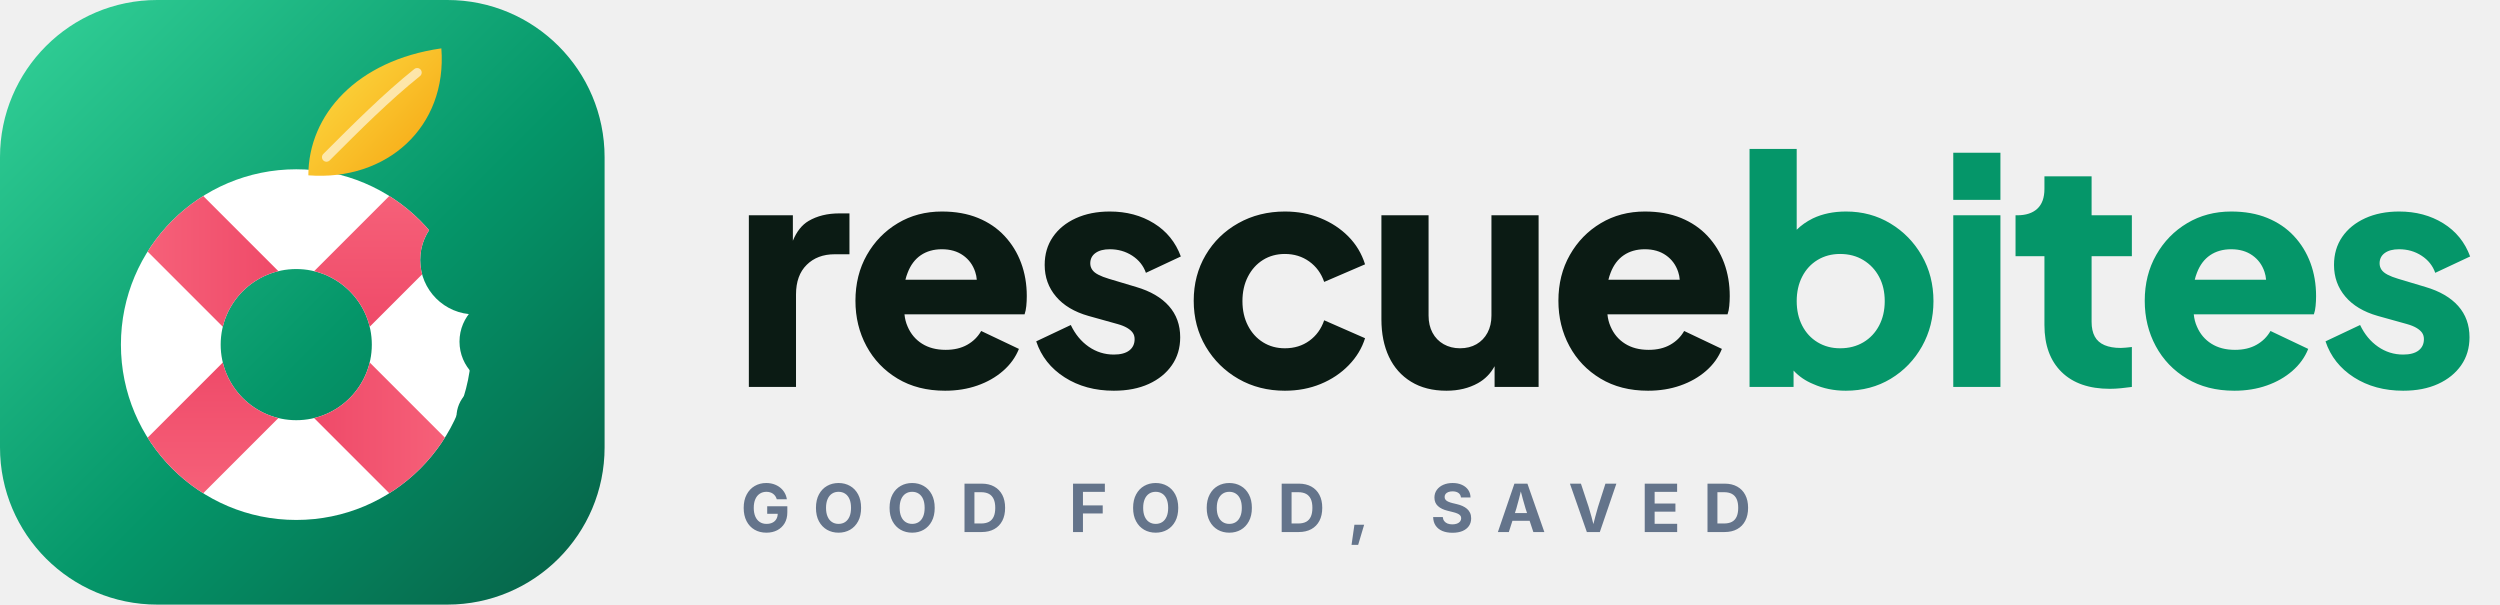
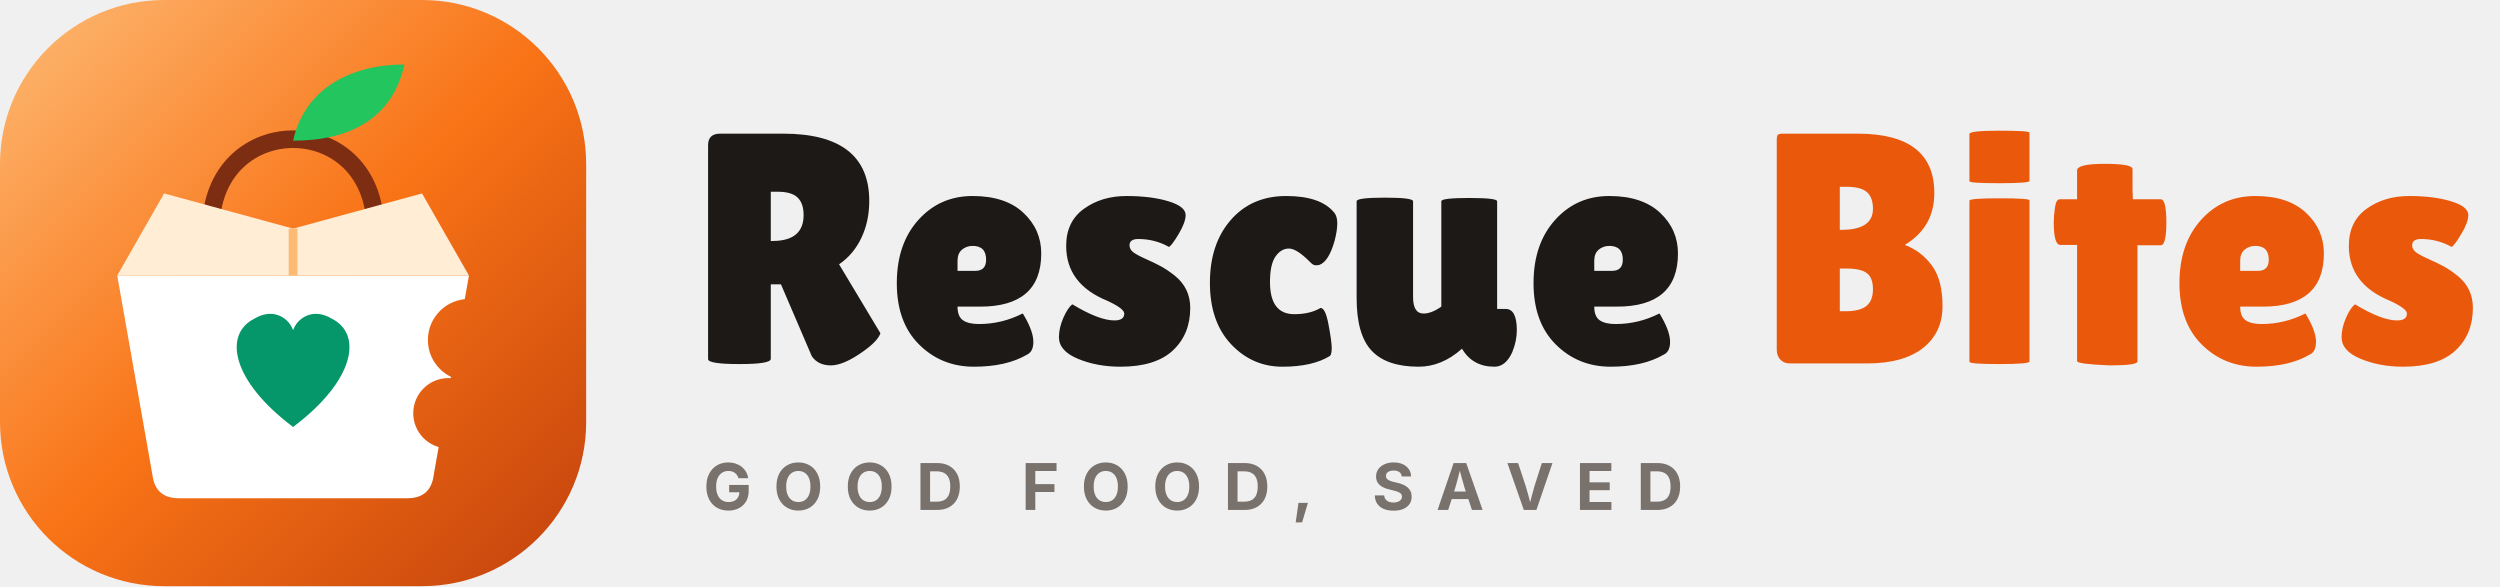
- <svg xmlns="http://www.w3.org/2000/svg" viewBox="0 0 827 200" role="img" aria-label="Rescue Bites">
+ <svg xmlns="http://www.w3.org/2000/svg" viewBox="0 0 853 200" role="img" aria-label="Rescue Bites">
  <defs>
-     <linearGradient id="l-tile" x1="0" y1="0" x2="200" y2="200" gradientUnits="userSpaceOnUse">
-       <stop offset="0" stop-color="#34D399" />
-       <stop offset=".55" stop-color="#059669" />
-       <stop offset="1" stop-color="#065F46" />
+     <linearGradient id="logosvg-tile" x1="0" y1="0" x2="200" y2="200" gradientUnits="userSpaceOnUse">
+       <stop offset="0" stop-color="#FDBA74" />
+       <stop offset=".5" stop-color="#F97316" />
+       <stop offset="1" stop-color="#C2410C" />
    </linearGradient>
-     <linearGradient id="l-leaf" x1="100" y1="16" x2="150" y2="62" gradientUnits="userSpaceOnUse">
-       <stop offset="0" stop-color="#FDE047" />
-       <stop offset="1" stop-color="#F59E0B" />
-     </linearGradient>
-     <linearGradient id="l-band" x1="40" y1="56" x2="156" y2="172" gradientUnits="userSpaceOnUse">
-       <stop offset="0" stop-color="#FB7185" />
-       <stop offset="1" stop-color="#E11D48" />
-     </linearGradient>
-     <mask id="l-ring" maskUnits="userSpaceOnUse" x="0" y="0" width="200" height="200">
-       <rect width="200" height="200" fill="#000" />
-       <circle cx="98" cy="114" r="58" fill="#fff" />
-       <circle cx="98" cy="114" r="25" fill="#000" />
-       <circle cx="157" cy="86" r="18" fill="#000" />
-       <circle cx="167" cy="113" r="15" fill="#000" />
-       <circle cx="162" cy="138" r="11" fill="#000" />
+     <mask id="logosvg-bite" maskUnits="userSpaceOnUse" x="0" y="0" width="200" height="200">
+       <rect width="200" height="200" fill="#fff" />
+       <circle cx="160" cy="116" r="14" fill="#000" />
+       <circle cx="153" cy="141" r="12" fill="#000" />
    </mask>
  </defs>
-   <rect width="200" height="200" rx="52" fill="url(#l-tile)" />
-   <g>
-     <rect width="200" height="200" fill="#fff" mask="url(#l-ring)" />
-     <g mask="url(#l-ring)">
-       <rect x="85" y="52" width="26" height="41" fill="url(#l-band)" transform="rotate(45 98 114)" />
-       <rect x="85" y="52" width="26" height="41" fill="url(#l-band)" transform="rotate(135 98 114)" />
-       <rect x="85" y="52" width="26" height="41" fill="url(#l-band)" transform="rotate(225 98 114)" />
-       <rect x="85" y="52" width="26" height="41" fill="url(#l-band)" transform="rotate(315 98 114)" />
+   <rect class="tile" width="200" height="200" rx="56" fill="url(#logosvg-tile)" />
+   <g class="mark">
+     <path class="handle" d="M72 76 C 74 38, 126 38, 128 76" fill="none" stroke="#7C2D12" stroke-width="6" stroke-linecap="round" />
+     <path class="leaf" d="M100 48 C 104 30, 120 22, 138 22 C 134 40, 120 48, 100 48 Z" fill="#22C55E" />
+     <g class="box" mask="url(#logosvg-bite)">
+       <path d="M40 94 L160 94 L148 162 Q147 170 139 170 L61 170 Q53 170 52 162 Z" fill="#fff" />
+       <path d="M40 94 L56 66 L100 78 L144 66 L160 94 Z" fill="#FFEDD5" />
+       <path d="M100 78 L100 94" stroke="#FDBA74" stroke-width="3" />
    </g>
-     <path d="M102 58 C 102 38, 118 20, 146 16 C 148 42, 128 60, 102 58 Z" fill="url(#l-leaf)" />
-     <path d="M108 52 C 118 42, 128 32, 138 24" fill="none" stroke="#fff" stroke-opacity=".6" stroke-width="3" stroke-linecap="round" />
+     <g transform="translate(-32 -18) scale(1.32)">
+       <path class="heart" d="M100 124 C 84 112, 82 100, 90 96 C 95 93, 99 96, 100 99 C 101 96, 105 93, 110 96 C 118 100, 116 112, 100 124 Z" fill="#059669" />
+     </g>
  </g>
-   <path d="M263.32 128L247.72 128L247.72 71.22L262.28 71.22L262.28 79.64Q264.15 75.06 267.48 73.09L267.48 73.09Q271.74 70.59 277.67 70.59L277.67 70.59L281 70.59L281 84.11L276.11 84.11Q270.39 84.11 266.86 87.60Q263.32 91.08 263.32 97.42L263.32 97.42L263.32 128ZM312.62 129.25L312.62 129.25Q303.57 129.25 296.91 125.24Q290.26 121.24 286.62 114.48Q282.98 107.72 282.98 99.50L282.98 99.50Q282.98 90.98 286.77 84.32Q290.57 77.66 297.02 73.82Q303.46 69.97 311.58 69.97L311.58 69.97Q318.34 69.97 323.54 72.10Q328.74 74.23 332.32 78.08Q335.91 81.93 337.78 86.97Q339.66 92.02 339.66 97.94L339.66 97.94Q339.66 99.61 339.50 101.22Q339.34 102.83 338.93 103.98L338.93 103.98L299.20 103.98Q299.41 106.16 300.24 108.03L300.24 108.03Q301.80 111.67 305.02 113.70Q308.25 115.73 312.82 115.73L312.82 115.73Q316.98 115.73 319.95 114.06Q322.91 112.40 324.58 109.49L324.58 109.49L337.06 115.42Q335.39 119.58 331.80 122.70Q328.22 125.82 323.33 127.53Q318.44 129.25 312.62 129.25ZM299.51 92.54L299.51 92.54L323.12 92.54Q323.02 91.18 322.60 89.94L322.60 89.94Q321.46 86.50 318.60 84.48Q315.74 82.45 311.58 82.45L311.58 82.45Q307.52 82.45 304.61 84.42Q301.70 86.40 300.24 90.25L300.24 90.25Q299.82 91.29 299.51 92.54ZM368.46 129.25L368.46 129.25Q359.10 129.25 352.19 124.83Q345.27 120.41 342.78 112.92L342.78 112.92L354.22 107.51Q356.40 112.09 360.14 114.69Q363.89 117.29 368.46 117.29L368.46 117.29Q371.79 117.29 373.56 115.94Q375.33 114.58 375.33 112.19L375.33 112.19Q375.33 110.94 374.70 110.06Q374.08 109.18 372.83 108.45Q371.58 107.72 369.71 107.20L369.71 107.20L360.04 104.50Q353.07 102.52 349.33 98.10Q345.58 93.68 345.58 87.65L345.58 87.65Q345.58 82.34 348.29 78.39Q350.99 74.44 355.88 72.20Q360.77 69.97 367.11 69.97L367.11 69.97Q375.43 69.97 381.72 73.87Q388.02 77.77 390.62 84.84L390.62 84.84L379.07 90.25Q377.82 86.71 374.55 84.58Q371.27 82.45 367.11 82.45L367.11 82.45Q364.10 82.45 362.38 83.70Q360.66 84.94 360.66 87.13L360.66 87.13Q360.66 88.27 361.29 89.21Q361.91 90.14 363.32 90.87Q364.72 91.60 366.80 92.22L366.80 92.22L375.85 94.93Q382.92 97.01 386.66 101.22Q390.41 105.43 390.41 111.57L390.41 111.57Q390.41 116.87 387.65 120.82Q384.90 124.78 380.01 127.01Q375.12 129.25 368.46 129.25ZM425.04 129.25L425.04 129.25Q416.51 129.25 409.70 125.35Q402.89 121.45 398.88 114.69Q394.88 107.93 394.88 99.50L394.88 99.50Q394.88 91.08 398.83 84.37Q402.78 77.66 409.65 73.82Q416.51 69.97 425.04 69.97L425.04 69.97Q431.38 69.97 436.79 72.15Q442.20 74.34 446.05 78.24Q449.90 82.14 451.56 87.44L451.56 87.44L438.04 93.26Q436.58 89 433.10 86.50Q429.62 84.01 425.04 84.01L425.04 84.01Q420.98 84.01 417.81 85.98Q414.64 87.96 412.82 91.50Q411 95.03 411 99.61L411 99.61Q411 104.18 412.82 107.72Q414.64 111.26 417.81 113.23Q420.98 115.21 425.04 115.21L425.04 115.21Q429.72 115.21 433.15 112.71Q436.58 110.22 438.04 105.95L438.04 105.95L451.56 111.88Q450 116.87 446.15 120.82Q442.30 124.78 436.90 127.01Q431.49 129.25 425.04 129.25ZM478.50 129.25L478.50 129.25Q471.63 129.25 466.80 126.28Q461.96 123.32 459.46 118.02Q456.97 112.71 456.97 105.64L456.97 105.64L456.97 71.22L472.57 71.22L472.57 104.39Q472.57 107.62 473.87 110.06Q475.17 112.50 477.56 113.86Q479.95 115.21 482.97 115.21L482.97 115.21Q486.09 115.21 488.43 113.86Q490.77 112.50 492.07 110.06Q493.37 107.62 493.37 104.39L493.37 104.39L493.37 71.22L508.97 71.22L508.97 128L494.41 128L494.41 121.14Q492.43 124.78 488.90 126.75L488.90 126.75Q484.42 129.25 478.50 129.25ZM545.16 129.25L545.16 129.25Q536.11 129.25 529.46 125.24Q522.80 121.24 519.16 114.48Q515.52 107.72 515.52 99.50L515.52 99.50Q515.52 90.98 519.32 84.32Q523.11 77.66 529.56 73.82Q536.01 69.97 544.12 69.97L544.12 69.97Q550.88 69.97 556.08 72.10Q561.28 74.23 564.87 78.08Q568.46 81.93 570.33 86.97Q572.20 92.02 572.20 97.94L572.20 97.94Q572.20 99.61 572.04 101.22Q571.89 102.83 571.47 103.98L571.47 103.98L531.74 103.98Q531.95 106.16 532.78 108.03L532.78 108.03Q534.34 111.67 537.57 113.70Q540.79 115.73 545.37 115.73L545.37 115.73Q549.53 115.73 552.49 114.06Q555.46 112.40 557.12 109.49L557.12 109.49L569.60 115.42Q567.94 119.58 564.35 122.70Q560.76 125.82 555.87 127.53Q550.98 129.25 545.16 129.25ZM532.06 92.54L532.06 92.54L555.66 92.54Q555.56 91.18 555.14 89.94L555.14 89.94Q554 86.50 551.14 84.48Q548.28 82.45 544.12 82.45L544.12 82.45Q540.06 82.45 537.15 84.42Q534.24 86.40 532.78 90.25L532.78 90.25Q532.37 91.29 532.06 92.54Z" fill="#0B1B14" />
-   <path d="M610.58 129.25L610.58 129.25Q604.75 129.25 599.86 127.06L599.86 127.06Q596.02 125.50 593.31 122.59L593.31 122.59L593.31 128L578.75 128L578.75 49.27L594.35 49.27L594.35 76Q596.54 73.82 599.66 72.26L599.66 72.26Q604.44 69.97 610.68 69.97L610.68 69.97Q618.79 69.97 625.34 73.92Q631.90 77.87 635.74 84.58Q639.59 91.29 639.59 99.61L639.59 99.61Q639.59 107.82 635.80 114.58Q632.00 121.34 625.45 125.30Q618.90 129.25 610.58 129.25ZM608.70 115.21L608.70 115.21Q613.07 115.21 616.40 113.23Q619.73 111.26 621.60 107.72Q623.47 104.18 623.47 99.61Q623.47 95.03 621.60 91.55Q619.73 88.06 616.40 86.04Q613.07 84.01 608.70 84.01L608.70 84.01Q604.54 84.01 601.27 85.98Q597.99 87.96 596.17 91.50Q594.35 95.03 594.35 99.61Q594.35 104.18 596.17 107.72Q597.99 111.26 601.27 113.23Q604.54 115.21 608.70 115.21ZM661.74 128L646.14 128L646.14 71.22L661.74 71.22L661.74 128ZM661.74 66.12L646.14 66.12L646.14 50.52L661.74 50.52L661.74 66.12ZM697.94 128.62L697.94 128.62Q687.64 128.62 681.97 123.06Q676.30 117.50 676.30 107.51L676.30 107.51L676.30 84.74L666.74 84.74L666.74 71.22L667.26 71.22Q671.62 71.22 673.96 69.03Q676.30 66.85 676.30 62.48L676.30 62.48L676.30 58.32L691.90 58.32L691.90 71.22L705.22 71.22L705.22 84.74L691.90 84.74L691.90 106.47Q691.90 109.38 692.94 111.31Q693.98 113.23 696.17 114.17Q698.35 115.10 701.58 115.10L701.58 115.10Q702.30 115.10 703.24 115Q704.18 114.90 705.22 114.79L705.22 114.79L705.22 128Q703.66 128.21 701.68 128.42Q699.70 128.62 697.94 128.62ZM739.12 129.25L739.12 129.25Q730.07 129.25 723.42 125.24Q716.76 121.24 713.12 114.48Q709.48 107.72 709.48 99.50L709.48 99.50Q709.48 90.98 713.28 84.32Q717.07 77.66 723.52 73.82Q729.97 69.97 738.08 69.97L738.08 69.97Q744.84 69.97 750.04 72.10Q755.24 74.23 758.83 78.08Q762.42 81.93 764.29 86.97Q766.16 92.02 766.16 97.94L766.16 97.94Q766.16 99.61 766.00 101.22Q765.85 102.83 765.43 103.98L765.43 103.98L725.70 103.98Q725.91 106.16 726.74 108.03L726.74 108.03Q728.30 111.67 731.53 113.70Q734.75 115.73 739.33 115.73L739.33 115.73Q743.49 115.73 746.45 114.06Q749.42 112.40 751.08 109.49L751.08 109.49L763.56 115.42Q761.90 119.58 758.31 122.70Q754.72 125.82 749.83 127.53Q744.94 129.25 739.12 129.25ZM726.02 92.54L726.02 92.54L749.62 92.54Q749.52 91.18 749.10 89.94L749.10 89.94Q747.96 86.50 745.10 84.48Q742.24 82.45 738.08 82.45L738.08 82.45Q734.02 82.45 731.11 84.42Q728.20 86.40 726.74 90.25L726.74 90.25Q726.33 91.29 726.02 92.54ZM794.97 129.25L794.97 129.25Q785.61 129.25 778.69 124.83Q771.78 120.41 769.28 112.92L769.28 112.92L780.72 107.51Q782.90 112.09 786.65 114.69Q790.39 117.29 794.97 117.29L794.97 117.29Q798.30 117.29 800.06 115.94Q801.83 114.58 801.83 112.19L801.83 112.19Q801.83 110.94 801.21 110.06Q800.58 109.18 799.34 108.45Q798.09 107.72 796.22 107.20L796.22 107.20L786.54 104.50Q779.58 102.52 775.83 98.10Q772.09 93.68 772.09 87.65L772.09 87.65Q772.09 82.34 774.79 78.39Q777.50 74.44 782.38 72.20Q787.27 69.97 793.62 69.97L793.62 69.97Q801.94 69.97 808.23 73.87Q814.52 77.77 817.12 84.84L817.12 84.84L805.58 90.25Q804.33 86.71 801.05 84.58Q797.78 82.45 793.62 82.45L793.62 82.45Q790.60 82.45 788.88 83.70Q787.17 84.94 787.17 87.13L787.17 87.13Q787.17 88.27 787.79 89.21Q788.42 90.14 789.82 90.87Q791.22 91.60 793.30 92.22L793.30 92.22L802.35 94.93Q809.42 97.01 813.17 101.22Q816.91 105.43 816.91 111.57L816.91 111.57Q816.91 116.87 814.16 120.82Q811.40 124.78 806.51 127.01Q801.62 129.25 794.97 129.25Z" fill="#059669" />
-   <path d="M253.54 176.21L253.54 176.21Q251.29 176.21 249.60 175.22Q247.91 174.23 246.96 172.39Q246.01 170.54 246.01 168.02L246.01 168.02Q246.01 165.42 247.00 163.58Q247.99 161.73 249.67 160.76Q251.36 159.78 253.46 159.78L253.46 159.78Q254.82 159.78 255.98 160.17Q257.15 160.56 258.06 161.28Q258.96 162.00 259.54 162.99Q260.11 163.97 260.29 165.16L260.29 165.16L256.96 165.16Q256.78 164.58 256.48 164.12Q256.17 163.67 255.74 163.35Q255.30 163.02 254.74 162.86Q254.18 162.69 253.52 162.69L253.52 162.69Q252.28 162.69 251.34 163.31Q250.39 163.93 249.87 165.11Q249.34 166.29 249.34 167.99Q249.34 169.68 249.86 170.87Q250.38 172.06 251.33 172.68Q252.27 173.30 253.56 173.30L253.56 173.30Q254.72 173.30 255.55 172.88Q256.38 172.47 256.83 171.68L256.83 171.68Q257.25 170.94 257.27 169.96L257.27 169.96L253.79 169.96L253.79 167.47L260.45 167.47L260.45 169.47Q260.45 171.57 259.56 173.08Q258.66 174.59 257.11 175.40Q255.55 176.21 253.54 176.21ZM277.39 176.21L277.39 176.21Q275.27 176.21 273.58 175.25Q271.89 174.28 270.90 172.44Q269.92 170.61 269.92 168.01L269.92 168.01Q269.92 165.40 270.90 163.56Q271.89 161.71 273.58 160.75Q275.27 159.78 277.39 159.78L277.39 159.78Q279.51 159.78 281.20 160.75Q282.89 161.71 283.87 163.56Q284.85 165.40 284.85 168.01L284.85 168.01Q284.85 170.61 283.87 172.44Q282.89 174.28 281.20 175.25Q279.51 176.21 277.39 176.21ZM277.39 173.30L277.39 173.30Q278.63 173.30 279.56 172.70Q280.49 172.09 281.01 170.90Q281.52 169.72 281.52 168.01L281.52 168.01Q281.52 166.28 281.01 165.09Q280.49 163.90 279.56 163.30Q278.63 162.69 277.39 162.69L277.39 162.69Q276.15 162.69 275.22 163.30Q274.28 163.92 273.77 165.10Q273.25 166.29 273.25 168.01L273.25 168.01Q273.25 169.72 273.77 170.90Q274.28 172.08 275.22 172.69Q276.15 173.30 277.39 173.30ZM301.74 176.21L301.74 176.21Q299.62 176.21 297.93 175.25Q296.24 174.28 295.25 172.44Q294.27 170.61 294.27 168.01L294.27 168.01Q294.27 165.40 295.25 163.56Q296.24 161.71 297.93 160.75Q299.62 159.78 301.74 159.78L301.74 159.78Q303.86 159.78 305.55 160.75Q307.24 161.71 308.22 163.56Q309.20 165.40 309.20 168.01L309.20 168.01Q309.20 170.61 308.22 172.44Q307.24 174.28 305.55 175.25Q303.86 176.21 301.74 176.21ZM301.74 173.30L301.74 173.30Q302.98 173.30 303.91 172.70Q304.84 172.09 305.36 170.90Q305.87 169.72 305.87 168.01L305.87 168.01Q305.87 166.28 305.36 165.09Q304.84 163.90 303.91 163.30Q302.98 162.69 301.74 162.69L301.74 162.69Q300.50 162.69 299.57 163.30Q298.63 163.92 298.12 165.10Q297.60 166.29 297.60 168.01L297.60 168.01Q297.60 169.72 298.12 170.90Q298.63 172.08 299.57 172.69Q300.50 173.30 301.74 173.30ZM324.69 176L324.69 176L319.06 176L319.06 159.99L324.75 159.99Q327.15 159.99 328.89 160.96Q330.62 161.92 331.56 163.71Q332.49 165.49 332.49 167.99L332.49 167.99Q332.49 170.49 331.56 172.28Q330.62 174.08 328.88 175.04Q327.13 176 324.69 176ZM322.34 162.82L322.34 173.17L324.53 173.17Q326.08 173.17 327.13 172.63Q328.17 172.08 328.70 170.93Q329.23 169.78 329.23 167.99L329.23 167.99Q329.23 166.20 328.69 165.06Q328.16 163.92 327.13 163.37Q326.09 162.82 324.55 162.82L324.55 162.82L322.34 162.82ZM358.24 176L354.96 176L354.96 159.99L365.49 159.99L365.49 162.71L358.24 162.71L358.24 167.18L364.78 167.18L364.78 169.86L358.24 169.86L358.24 176ZM382.30 176.21L382.30 176.21Q380.18 176.21 378.49 175.25Q376.80 174.28 375.82 172.44Q374.83 170.61 374.83 168.01L374.83 168.01Q374.83 165.40 375.82 163.56Q376.80 161.71 378.49 160.75Q380.18 159.78 382.30 159.78L382.30 159.78Q384.43 159.78 386.11 160.75Q387.80 161.71 388.78 163.56Q389.76 165.40 389.76 168.01L389.76 168.01Q389.76 170.61 388.78 172.44Q387.80 174.28 386.11 175.25Q384.43 176.21 382.30 176.21ZM382.30 173.30L382.30 173.30Q383.54 173.30 384.47 172.70Q385.40 172.09 385.92 170.90Q386.43 169.72 386.43 168.01L386.43 168.01Q386.43 166.28 385.92 165.09Q385.40 163.90 384.47 163.30Q383.54 162.69 382.30 162.69L382.30 162.69Q381.06 162.69 380.13 163.30Q379.19 163.92 378.68 165.10Q378.16 166.29 378.16 168.01L378.16 168.01Q378.16 169.72 378.68 170.90Q379.19 172.08 380.13 172.69Q381.06 173.30 382.30 173.30ZM406.65 176.21L406.65 176.21Q404.53 176.21 402.84 175.25Q401.15 174.28 400.17 172.44Q399.18 170.61 399.18 168.01L399.18 168.01Q399.18 165.40 400.17 163.56Q401.15 161.71 402.84 160.75Q404.53 159.78 406.65 159.78L406.65 159.78Q408.78 159.78 410.46 160.75Q412.15 161.71 413.13 163.56Q414.12 165.40 414.12 168.01L414.12 168.01Q414.12 170.61 413.13 172.44Q412.15 174.28 410.46 175.25Q408.78 176.21 406.65 176.21ZM406.65 173.30L406.65 173.30Q407.90 173.30 408.82 172.70Q409.75 172.09 410.27 170.90Q410.79 169.72 410.79 168.01L410.79 168.01Q410.79 166.28 410.27 165.09Q409.75 163.90 408.82 163.30Q407.90 162.69 406.65 162.69L406.65 162.69Q405.41 162.69 404.48 163.30Q403.55 163.92 403.03 165.10Q402.51 166.29 402.51 168.01L402.51 168.01Q402.51 169.72 403.03 170.90Q403.55 172.08 404.48 172.69Q405.41 173.30 406.65 173.30ZM429.60 176L429.60 176L423.98 176L423.98 159.99L429.66 159.99Q432.06 159.99 433.80 160.96Q435.53 161.92 436.47 163.71Q437.40 165.49 437.40 167.99L437.40 167.99Q437.40 170.49 436.47 172.28Q435.53 174.08 433.79 175.04Q432.04 176 429.60 176ZM427.25 162.82L427.25 173.17L429.44 173.17Q430.99 173.17 432.04 172.63Q433.08 172.08 433.61 170.93Q434.14 169.78 434.14 167.99L434.14 167.99Q434.14 166.20 433.61 165.06Q433.07 163.92 432.04 163.37Q431.00 162.82 429.46 162.82L429.46 162.82L427.25 162.82ZM449.28 180.24L447.09 180.24L448.04 173.58L451.26 173.58L449.28 180.24ZM480.49 176.24L480.49 176.24Q478.56 176.24 477.14 175.65Q475.72 175.05 474.92 173.89Q474.13 172.73 474.08 171.04L474.08 171.04L477.27 171.04Q477.34 171.84 477.76 172.39Q478.18 172.93 478.87 173.20Q479.57 173.46 480.45 173.46L480.45 173.46Q481.33 173.46 481.98 173.21Q482.63 172.96 483.00 172.50Q483.36 172.04 483.36 171.42L483.36 171.42Q483.36 170.88 483.04 170.51Q482.71 170.13 482.10 169.87Q481.48 169.60 480.60 169.39L480.60 169.39L478.84 168.95Q476.81 168.46 475.66 167.40Q474.51 166.34 474.51 164.60L474.51 164.60Q474.51 163.15 475.29 162.07Q476.07 160.98 477.43 160.38Q478.79 159.78 480.53 159.78L480.53 159.78Q482.30 159.78 483.62 160.39Q484.94 160.99 485.69 162.07Q486.43 163.15 486.45 164.56L486.45 164.56L483.28 164.56Q483.19 163.59 482.46 163.07Q481.72 162.54 480.50 162.54L480.50 162.54Q479.67 162.54 479.08 162.78Q478.49 163.01 478.18 163.43Q477.88 163.85 477.88 164.39L477.88 164.39Q477.88 164.98 478.23 165.37Q478.58 165.76 479.18 166.00Q479.77 166.25 480.43 166.41L480.43 166.41L481.88 166.76Q482.89 166.99 483.76 167.37Q484.63 167.76 485.29 168.32Q485.94 168.89 486.30 169.66Q486.66 170.44 486.66 171.45L486.66 171.45Q486.66 172.90 485.93 173.98Q485.20 175.05 483.82 175.65Q482.43 176.24 480.49 176.24ZM499.12 176L495.50 176L500.97 159.99L505.27 159.99L510.87 176L507.23 176L506.00 172.28L500.31 172.28L499.12 176ZM501.13 169.72L505.15 169.72L504.67 168.28Q504.20 166.78 503.73 165L503.73 165Q503.42 163.85 503.09 162.57L503.09 162.57Q502.76 163.87 502.48 165.02L502.48 165.02Q502.03 166.82 501.59 168.28L501.59 168.28L501.13 169.72ZM529.22 176L524.93 176L519.33 159.99L522.97 159.99L525.53 167.72Q525.99 169.18 526.46 170.93L526.46 170.93Q526.77 172.08 527.09 173.37L527.09 173.37Q527.43 172.07 527.72 170.92L527.72 170.92Q528.17 169.18 528.61 167.72L528.61 167.72L531.08 159.99L534.70 159.99L529.22 176ZM554.81 176L544.08 176L544.08 159.99L554.79 159.99L554.79 162.71L547.35 162.71L547.35 166.58L554.23 166.58L554.23 169.25L547.35 169.25L547.35 173.28L554.81 173.28L554.81 176ZM570.47 176L570.47 176L564.84 176L564.84 159.99L570.52 159.99Q572.93 159.99 574.66 160.96Q576.40 161.92 577.33 163.71Q578.27 165.49 578.27 167.99L578.27 167.99Q578.27 170.49 577.33 172.28Q576.40 174.08 574.65 175.04Q572.91 176 570.47 176ZM568.12 162.82L568.12 173.17L570.31 173.17Q571.85 173.17 572.90 172.63Q573.95 172.08 574.47 170.93Q575.00 169.78 575.00 167.99L575.00 167.99Q575.00 166.20 574.47 165.06Q573.94 163.92 572.90 163.37Q571.86 162.82 570.33 162.82L570.33 162.82L568.12 162.82Z" fill="#64748B" />
+   <path class="word1" d="M262.99 97.01L262.99 122.43Q262.99 124.22 252.35 124.22L252.35 124.22Q241.60 124.22 241.60 122.54L241.60 122.54L241.60 49.52Q241.60 45.60 245.74 45.60L245.74 45.60L267.14 45.60Q296.59 45.60 296.59 68.56L296.59 68.56Q296.59 75.50 293.90 81.16Q291.22 86.82 286.29 90.18L286.29 90.18L300.40 113.70Q299.50 116.38 294.58 119.86L294.58 119.86Q287.86 124.67 283.49 124.67Q279.12 124.67 276.99 121.54L276.99 121.54L266.46 97.01L262.99 97.01ZM265.34 65.42L262.99 65.42L262.99 82.22L263.55 82.22Q274.19 82.22 274.19 73.38L274.19 73.38Q274.19 69.34 272.12 67.38Q270.05 65.42 265.34 65.42L265.34 65.42ZM350.46 120.98L350.46 120.98Q343.40 125.12 332.31 125.12Q321.22 125.12 313.61 117.56Q305.99 110 305.99 96.62Q305.99 83.23 313.33 75.06Q320.66 66.88 331.86 66.88Q343.06 66.88 349.17 72.59Q355.27 78.30 355.27 86.48L355.27 86.48Q355.27 104.62 334.44 104.62L334.44 104.62L326.71 104.62Q326.71 107.98 328.56 109.27Q330.41 110.56 333.99 110.56L333.99 110.56Q341.83 110.56 348.89 106.98L348.89 106.98Q349 106.86 349.90 108.54L349.90 108.54Q352.58 113.36 352.58 116.66Q352.58 119.97 350.46 120.98ZM336.46 88.61L336.46 88.61Q336.46 83.90 331.86 83.90L331.86 83.90Q329.74 83.90 328.22 85.19Q326.71 86.48 326.71 88.94L326.71 88.94L326.71 92.42L332.76 92.42Q336.46 92.42 336.46 88.61ZM365.90 103.84L365.90 103.84Q374.98 109.33 380.24 109.33L380.24 109.33Q383.60 109.33 383.60 106.98L383.60 106.98Q383.60 105.30 377.78 102.61L377.78 102.61Q363.78 96.90 363.78 83.90L363.78 83.90Q363.78 75.62 369.82 71.25Q375.87 66.88 384.33 66.88Q392.78 66.88 398.66 68.67Q404.54 70.46 404.54 73.38L404.54 73.38Q404.54 75.84 402.14 79.87Q399.73 83.90 398.83 84.24L398.83 84.24Q394.02 81.55 388.42 81.55L388.42 81.55Q385.39 81.55 385.39 83.68L385.39 83.68Q385.39 85.02 386.57 85.98Q387.74 86.93 390.88 88.33Q394.02 89.73 396.09 90.85Q398.16 91.97 400.74 93.98L400.74 93.98Q406.11 98.24 406.11 105.07L406.11 105.07Q406.11 114.03 400.18 119.58Q394.24 125.12 382.26 125.12L382.26 125.12Q374.30 125.12 367.81 122.43Q361.31 119.74 361.31 115.04L361.31 115.04Q361.31 111.90 362.82 108.43Q364.34 104.96 365.90 103.84ZM433.32 96.22L433.32 96.22Q433.32 107.20 441.61 107.20L441.61 107.20Q446.98 107.20 450.57 105.07L450.57 105.07Q452.25 105.07 453.31 110.84Q454.38 116.61 454.38 118.68Q454.38 120.75 453.82 121.42L453.82 121.42Q447.88 125.12 437.58 125.12Q427.27 125.12 420.05 117.45Q412.82 109.78 412.82 96.50Q412.82 83.23 419.94 75.06Q427.05 66.88 438.86 66.88Q450.68 66.88 455.27 72.59L455.27 72.59Q456.28 73.82 456.28 76.23Q456.28 78.64 455.38 82.11L455.38 82.11Q453.37 89.28 450.12 90.40L450.12 90.40Q449.67 90.51 448.83 90.51Q447.99 90.51 446.76 89.17L446.76 89.17Q442.39 84.80 439.76 84.80Q437.13 84.80 435.22 87.49Q433.32 90.18 433.32 96.22ZM462.88 101.71L462.88 68.67Q462.88 67.44 472.51 67.44Q482.14 67.44 482.14 68.67L482.14 68.67L482.14 101.38Q482.14 106.98 485.73 106.98L485.73 106.98Q488.42 106.98 491.78 104.62L491.78 104.62L491.78 68.67Q491.78 67.55 501.30 67.55Q510.82 67.55 510.82 68.67L510.82 68.67L510.82 105.41L513.73 105.41Q517.54 105.41 517.54 112.69L517.54 112.69Q517.54 116.38 515.97 120.19L515.97 120.19Q513.73 125.12 509.92 125.12L509.92 125.12Q502.42 125.12 498.83 118.96L498.83 118.96L498.72 119.07Q491.89 125.12 484.05 125.12L484.05 125.12Q473.18 125.12 468.03 119.69Q462.88 114.26 462.88 101.71L462.88 101.71ZM567.70 120.98L567.70 120.98Q560.65 125.12 549.56 125.12Q538.47 125.12 530.86 117.56Q523.24 110 523.24 96.62Q523.24 83.23 530.58 75.06Q537.91 66.88 549.11 66.88Q560.31 66.88 566.42 72.59Q572.52 78.30 572.52 86.48L572.52 86.48Q572.52 104.62 551.69 104.62L551.69 104.62L543.96 104.62Q543.96 107.98 545.81 109.27Q547.66 110.56 551.24 110.56L551.24 110.56Q559.08 110.56 566.14 106.98L566.14 106.98Q566.25 106.86 567.14 108.54L567.14 108.54Q569.83 113.36 569.83 116.66Q569.83 119.97 567.70 120.98ZM553.70 88.61L553.70 88.61Q553.70 83.90 549.11 83.90L549.11 83.90Q546.98 83.90 545.47 85.19Q543.96 86.48 543.96 88.94L543.96 88.94L543.96 92.42L550.01 92.42Q553.70 92.42 553.70 88.61Z" fill="#1C1917" />
+   <path class="word2" d="M659.99 65.87L659.99 65.87Q659.99 77.52 649.91 83.57L649.91 83.57Q655.40 85.58 659.10 90.51Q662.79 95.44 662.79 104.46Q662.79 113.47 656.13 118.74Q649.46 124 637.03 124L637.03 124L610.60 124Q608.70 124 607.46 122.71Q606.23 121.42 606.23 119.30L606.23 119.30L606.23 47.62Q606.23 46.38 606.62 45.99Q607.02 45.60 608.25 45.60L608.25 45.60L633.78 45.60Q659.99 45.60 659.99 65.87ZM630.09 63.74L627.74 63.74L627.74 78.42L628.30 78.42Q639.05 78.42 639.05 71.25L639.05 71.25Q639.05 67.33 636.98 65.54Q634.90 63.74 630.09 63.74L630.09 63.74ZM630.09 91.63L627.74 91.63L627.74 106.19L629.75 106.19Q634.57 106.19 636.81 104.40Q639.05 102.61 639.05 98.69Q639.05 94.77 636.98 93.20Q634.90 91.63 630.09 91.63L630.09 91.63ZM692.46 68.34L692.46 123.33Q692.46 124.22 682.22 124.22Q671.97 124.22 671.97 123.44L671.97 123.44L671.97 68.45Q671.97 67.66 682.22 67.66Q692.46 67.66 692.46 68.34L692.46 68.34ZM692.46 45.26L692.46 61.73Q692.46 62.51 682.22 62.51Q671.97 62.51 671.97 61.84L671.97 61.84L671.97 45.71Q671.97 44.59 682.22 44.59Q692.46 44.59 692.46 45.26L692.46 45.26ZM729.30 83.68L729.30 123.33Q729.30 124.67 719.90 124.67L719.90 124.67Q708.70 124.22 708.70 123.22L708.70 123.22L708.70 83.57L702.98 83.57Q700.74 83.57 700.74 75.84L700.74 75.84Q700.74 73.82 701.14 70.91Q701.53 68 702.76 68L702.76 68L708.70 68L708.70 58.14Q708.70 55.90 718.16 55.90Q727.62 55.90 727.62 57.70L727.62 57.70L727.62 64.86L727.74 68L737.26 68Q739.16 68 739.16 75.84Q739.16 83.68 737.26 83.68L737.26 83.68L729.30 83.68ZM788.10 120.98L788.10 120.98Q781.04 125.12 769.95 125.12Q758.86 125.12 751.25 117.56Q743.63 110 743.63 96.62Q743.63 83.23 750.97 75.06Q758.30 66.88 769.50 66.88Q780.70 66.88 786.81 72.59Q792.91 78.30 792.91 86.48L792.91 86.48Q792.91 104.62 772.08 104.62L772.08 104.62L764.35 104.62Q764.35 107.98 766.20 109.27Q768.05 110.56 771.63 110.56L771.63 110.56Q779.47 110.56 786.53 106.98L786.53 106.98Q786.64 106.86 787.54 108.54L787.54 108.54Q790.22 113.36 790.22 116.66Q790.22 119.97 788.10 120.98ZM774.10 88.61L774.10 88.61Q774.10 83.90 769.50 83.90L769.50 83.90Q767.38 83.90 765.86 85.19Q764.35 86.48 764.35 88.94L764.35 88.94L764.35 92.42L770.40 92.42Q774.10 92.42 774.10 88.61ZM803.54 103.84L803.54 103.84Q812.62 109.33 817.88 109.33L817.88 109.33Q821.24 109.33 821.24 106.98L821.24 106.98Q821.24 105.30 815.42 102.61L815.42 102.61Q801.42 96.90 801.42 83.90L801.42 83.90Q801.42 75.62 807.46 71.25Q813.51 66.88 821.97 66.88Q830.42 66.88 836.30 68.67Q842.18 70.46 842.18 73.38L842.18 73.38Q842.18 75.84 839.78 79.87Q837.37 83.90 836.47 84.24L836.47 84.24Q831.66 81.55 826.06 81.55L826.06 81.55Q823.03 81.55 823.03 83.68L823.03 83.68Q823.03 85.02 824.21 85.98Q825.38 86.93 828.52 88.33Q831.66 89.73 833.73 90.85Q835.80 91.97 838.38 93.98L838.38 93.98Q843.75 98.24 843.75 105.07L843.75 105.07Q843.75 114.03 837.82 119.58Q831.88 125.12 819.90 125.12L819.90 125.12Q811.94 125.12 805.45 122.43Q798.95 119.74 798.95 115.04L798.95 115.04Q798.95 111.90 800.46 108.43Q801.98 104.96 803.54 103.84Z" fill="#EA580C" />
+   <path class="tagline" d="M248.54 174.21L248.54 174.21Q246.29 174.21 244.60 173.22Q242.91 172.23 241.96 170.39Q241.01 168.54 241.01 166.02L241.01 166.02Q241.01 163.42 242.00 161.58Q242.99 159.73 244.67 158.76Q246.36 157.78 248.46 157.78L248.46 157.78Q249.82 157.78 250.98 158.17Q252.15 158.56 253.06 159.28Q253.96 160.00 254.54 160.99Q255.11 161.97 255.29 163.16L255.29 163.16L251.96 163.16Q251.78 162.58 251.48 162.12Q251.17 161.67 250.74 161.35Q250.30 161.02 249.74 160.86Q249.18 160.69 248.52 160.69L248.52 160.69Q247.28 160.69 246.34 161.31Q245.39 161.93 244.87 163.11Q244.34 164.29 244.34 165.99Q244.34 167.68 244.86 168.87Q245.38 170.06 246.33 170.68Q247.27 171.30 248.56 171.30L248.56 171.30Q249.72 171.30 250.55 170.88Q251.38 170.47 251.83 169.68L251.83 169.68Q252.25 168.94 252.27 167.96L252.27 167.96L248.79 167.96L248.79 165.47L255.45 165.47L255.45 167.47Q255.45 169.57 254.56 171.08Q253.66 172.59 252.11 173.40Q250.55 174.21 248.54 174.21ZM272.39 174.21L272.39 174.21Q270.27 174.21 268.58 173.25Q266.89 172.28 265.90 170.44Q264.92 168.61 264.92 166.01L264.92 166.01Q264.92 163.40 265.90 161.56Q266.89 159.71 268.58 158.75Q270.27 157.78 272.39 157.78L272.39 157.78Q274.51 157.78 276.20 158.75Q277.89 159.71 278.87 161.56Q279.85 163.40 279.85 166.01L279.85 166.01Q279.85 168.61 278.87 170.44Q277.89 172.28 276.20 173.25Q274.51 174.21 272.39 174.21ZM272.39 171.30L272.39 171.30Q273.63 171.30 274.56 170.70Q275.49 170.09 276.01 168.90Q276.52 167.72 276.52 166.01L276.52 166.01Q276.52 164.28 276.01 163.09Q275.49 161.90 274.56 161.30Q273.63 160.69 272.39 160.69L272.39 160.69Q271.15 160.69 270.22 161.30Q269.28 161.92 268.77 163.10Q268.25 164.29 268.25 166.01L268.25 166.01Q268.25 167.72 268.77 168.90Q269.28 170.08 270.22 170.69Q271.15 171.30 272.39 171.30ZM296.74 174.21L296.74 174.21Q294.62 174.21 292.93 173.25Q291.24 172.28 290.25 170.44Q289.27 168.61 289.27 166.01L289.27 166.01Q289.27 163.40 290.25 161.56Q291.24 159.71 292.93 158.75Q294.62 157.78 296.74 157.78L296.74 157.78Q298.86 157.78 300.55 158.75Q302.24 159.71 303.22 161.56Q304.20 163.40 304.20 166.01L304.20 166.01Q304.20 168.61 303.22 170.44Q302.24 172.28 300.55 173.25Q298.86 174.21 296.74 174.21ZM296.74 171.30L296.74 171.30Q297.98 171.30 298.91 170.70Q299.84 170.09 300.36 168.90Q300.87 167.72 300.87 166.01L300.87 166.01Q300.87 164.28 300.36 163.09Q299.84 161.90 298.91 161.30Q297.98 160.69 296.74 160.69L296.74 160.69Q295.50 160.69 294.57 161.30Q293.63 161.92 293.12 163.10Q292.60 164.29 292.60 166.01L292.60 166.01Q292.60 167.72 293.12 168.90Q293.63 170.08 294.57 170.69Q295.50 171.30 296.74 171.30ZM319.69 174L319.69 174L314.06 174L314.06 157.99L319.75 157.99Q322.15 157.99 323.89 158.96Q325.62 159.92 326.56 161.71Q327.49 163.49 327.49 165.99L327.49 165.99Q327.49 168.49 326.56 170.28Q325.62 172.08 323.88 173.04Q322.13 174 319.69 174ZM317.34 160.82L317.34 171.17L319.53 171.17Q321.08 171.17 322.13 170.63Q323.17 170.08 323.70 168.93Q324.23 167.78 324.23 165.99L324.23 165.99Q324.23 164.20 323.69 163.06Q323.16 161.92 322.13 161.37Q321.09 160.82 319.55 160.82L319.55 160.82L317.34 160.82ZM353.24 174L349.96 174L349.96 157.99L360.49 157.99L360.49 160.71L353.24 160.71L353.24 165.18L359.78 165.18L359.78 167.86L353.24 167.86L353.24 174ZM377.30 174.21L377.30 174.21Q375.18 174.21 373.49 173.25Q371.80 172.28 370.82 170.44Q369.83 168.61 369.83 166.01L369.83 166.01Q369.83 163.40 370.82 161.56Q371.80 159.71 373.49 158.75Q375.18 157.78 377.30 157.78L377.30 157.78Q379.43 157.78 381.11 158.75Q382.80 159.71 383.78 161.56Q384.76 163.40 384.76 166.01L384.76 166.01Q384.76 168.61 383.78 170.44Q382.80 172.28 381.11 173.25Q379.43 174.21 377.30 174.21ZM377.30 171.30L377.30 171.30Q378.54 171.30 379.47 170.70Q380.40 170.09 380.92 168.90Q381.43 167.72 381.43 166.01L381.43 166.01Q381.43 164.28 380.92 163.09Q380.40 161.90 379.47 161.30Q378.54 160.69 377.30 160.69L377.30 160.69Q376.06 160.69 375.13 161.30Q374.19 161.92 373.68 163.10Q373.16 164.29 373.16 166.01L373.16 166.01Q373.16 167.72 373.68 168.90Q374.19 170.08 375.13 170.69Q376.06 171.30 377.30 171.30ZM401.65 174.21L401.65 174.21Q399.53 174.21 397.84 173.25Q396.15 172.28 395.17 170.44Q394.18 168.61 394.18 166.01L394.18 166.01Q394.18 163.40 395.17 161.56Q396.15 159.71 397.84 158.75Q399.53 157.78 401.65 157.78L401.65 157.78Q403.78 157.78 405.46 158.75Q407.15 159.71 408.13 161.56Q409.12 163.40 409.12 166.01L409.12 166.01Q409.12 168.61 408.13 170.44Q407.15 172.28 405.46 173.25Q403.78 174.21 401.65 174.21ZM401.65 171.30L401.65 171.30Q402.90 171.30 403.82 170.70Q404.75 170.09 405.27 168.90Q405.79 167.72 405.79 166.01L405.79 166.01Q405.79 164.28 405.27 163.09Q404.75 161.90 403.82 161.30Q402.90 160.69 401.65 160.69L401.65 160.69Q400.41 160.69 399.48 161.30Q398.55 161.92 398.03 163.10Q397.51 164.29 397.51 166.01L397.51 166.01Q397.51 167.72 398.03 168.90Q398.55 170.08 399.48 170.69Q400.41 171.30 401.65 171.30ZM424.60 174L424.60 174L418.98 174L418.98 157.99L424.66 157.99Q427.06 157.99 428.80 158.96Q430.53 159.92 431.47 161.71Q432.40 163.49 432.40 165.99L432.40 165.99Q432.40 168.49 431.47 170.28Q430.53 172.08 428.79 173.04Q427.04 174 424.60 174ZM422.25 160.82L422.25 171.17L424.44 171.17Q425.99 171.17 427.04 170.63Q428.08 170.08 428.61 168.93Q429.14 167.78 429.14 165.99L429.14 165.99Q429.14 164.20 428.61 163.06Q428.07 161.92 427.04 161.37Q426.00 160.82 424.46 160.82L424.46 160.82L422.25 160.82ZM444.28 178.24L442.09 178.24L443.04 171.58L446.26 171.58L444.28 178.24ZM475.49 174.24L475.49 174.24Q473.56 174.24 472.14 173.65Q470.72 173.05 469.92 171.89Q469.13 170.73 469.08 169.04L469.08 169.04L472.27 169.04Q472.34 169.84 472.76 170.39Q473.18 170.93 473.87 171.20Q474.57 171.46 475.45 171.46L475.45 171.46Q476.33 171.46 476.98 171.21Q477.63 170.96 478.00 170.50Q478.36 170.04 478.36 169.42L478.36 169.42Q478.36 168.88 478.04 168.51Q477.71 168.13 477.10 167.87Q476.48 167.60 475.60 167.39L475.60 167.39L473.84 166.95Q471.81 166.46 470.66 165.40Q469.51 164.34 469.51 162.60L469.51 162.60Q469.51 161.15 470.29 160.07Q471.07 158.98 472.43 158.38Q473.79 157.78 475.53 157.78L475.53 157.78Q477.30 157.78 478.62 158.39Q479.94 158.99 480.69 160.07Q481.43 161.15 481.45 162.56L481.45 162.56L478.28 162.56Q478.19 161.59 477.46 161.07Q476.72 160.54 475.50 160.54L475.50 160.54Q474.67 160.54 474.08 160.78Q473.49 161.01 473.18 161.43Q472.88 161.85 472.88 162.39L472.88 162.39Q472.88 162.98 473.23 163.37Q473.58 163.76 474.18 164.00Q474.77 164.25 475.43 164.41L475.43 164.41L476.88 164.76Q477.89 164.99 478.76 165.37Q479.63 165.76 480.29 166.32Q480.94 166.89 481.30 167.66Q481.66 168.44 481.66 169.45L481.66 169.45Q481.66 170.90 480.93 171.98Q480.20 173.05 478.82 173.65Q477.43 174.24 475.49 174.24ZM494.12 174L490.50 174L495.97 157.99L500.27 157.99L505.87 174L502.23 174L501.00 170.28L495.31 170.28L494.12 174ZM496.13 167.72L500.15 167.72L499.67 166.28Q499.20 164.78 498.73 163L498.73 163Q498.42 161.85 498.09 160.57L498.09 160.57Q497.76 161.87 497.48 163.02L497.48 163.02Q497.03 164.82 496.59 166.28L496.59 166.28L496.13 167.72ZM524.22 174L519.93 174L514.33 157.99L517.97 157.99L520.53 165.72Q520.99 167.18 521.46 168.93L521.46 168.93Q521.77 170.08 522.09 171.37L522.09 171.37Q522.43 170.07 522.72 168.92L522.72 168.92Q523.17 167.18 523.61 165.72L523.61 165.72L526.08 157.99L529.70 157.99L524.22 174ZM549.81 174L539.08 174L539.08 157.99L549.79 157.99L549.79 160.71L542.35 160.71L542.35 164.58L549.23 164.58L549.23 167.25L542.35 167.25L542.35 171.28L549.81 171.28L549.81 174ZM565.47 174L565.47 174L559.84 174L559.84 157.99L565.52 157.99Q567.93 157.99 569.66 158.96Q571.40 159.92 572.33 161.71Q573.27 163.49 573.27 165.99L573.27 165.99Q573.27 168.49 572.33 170.28Q571.40 172.08 569.65 173.04Q567.91 174 565.47 174ZM563.12 160.82L563.12 171.17L565.31 171.17Q566.85 171.17 567.90 170.63Q568.95 170.08 569.47 168.93Q570.00 167.78 570.00 165.99L570.00 165.99Q570.00 164.20 569.47 163.06Q568.94 161.92 567.90 161.37Q566.86 160.82 565.33 160.82L565.33 160.82L563.12 160.82Z" fill="#78716C" />
</svg>
